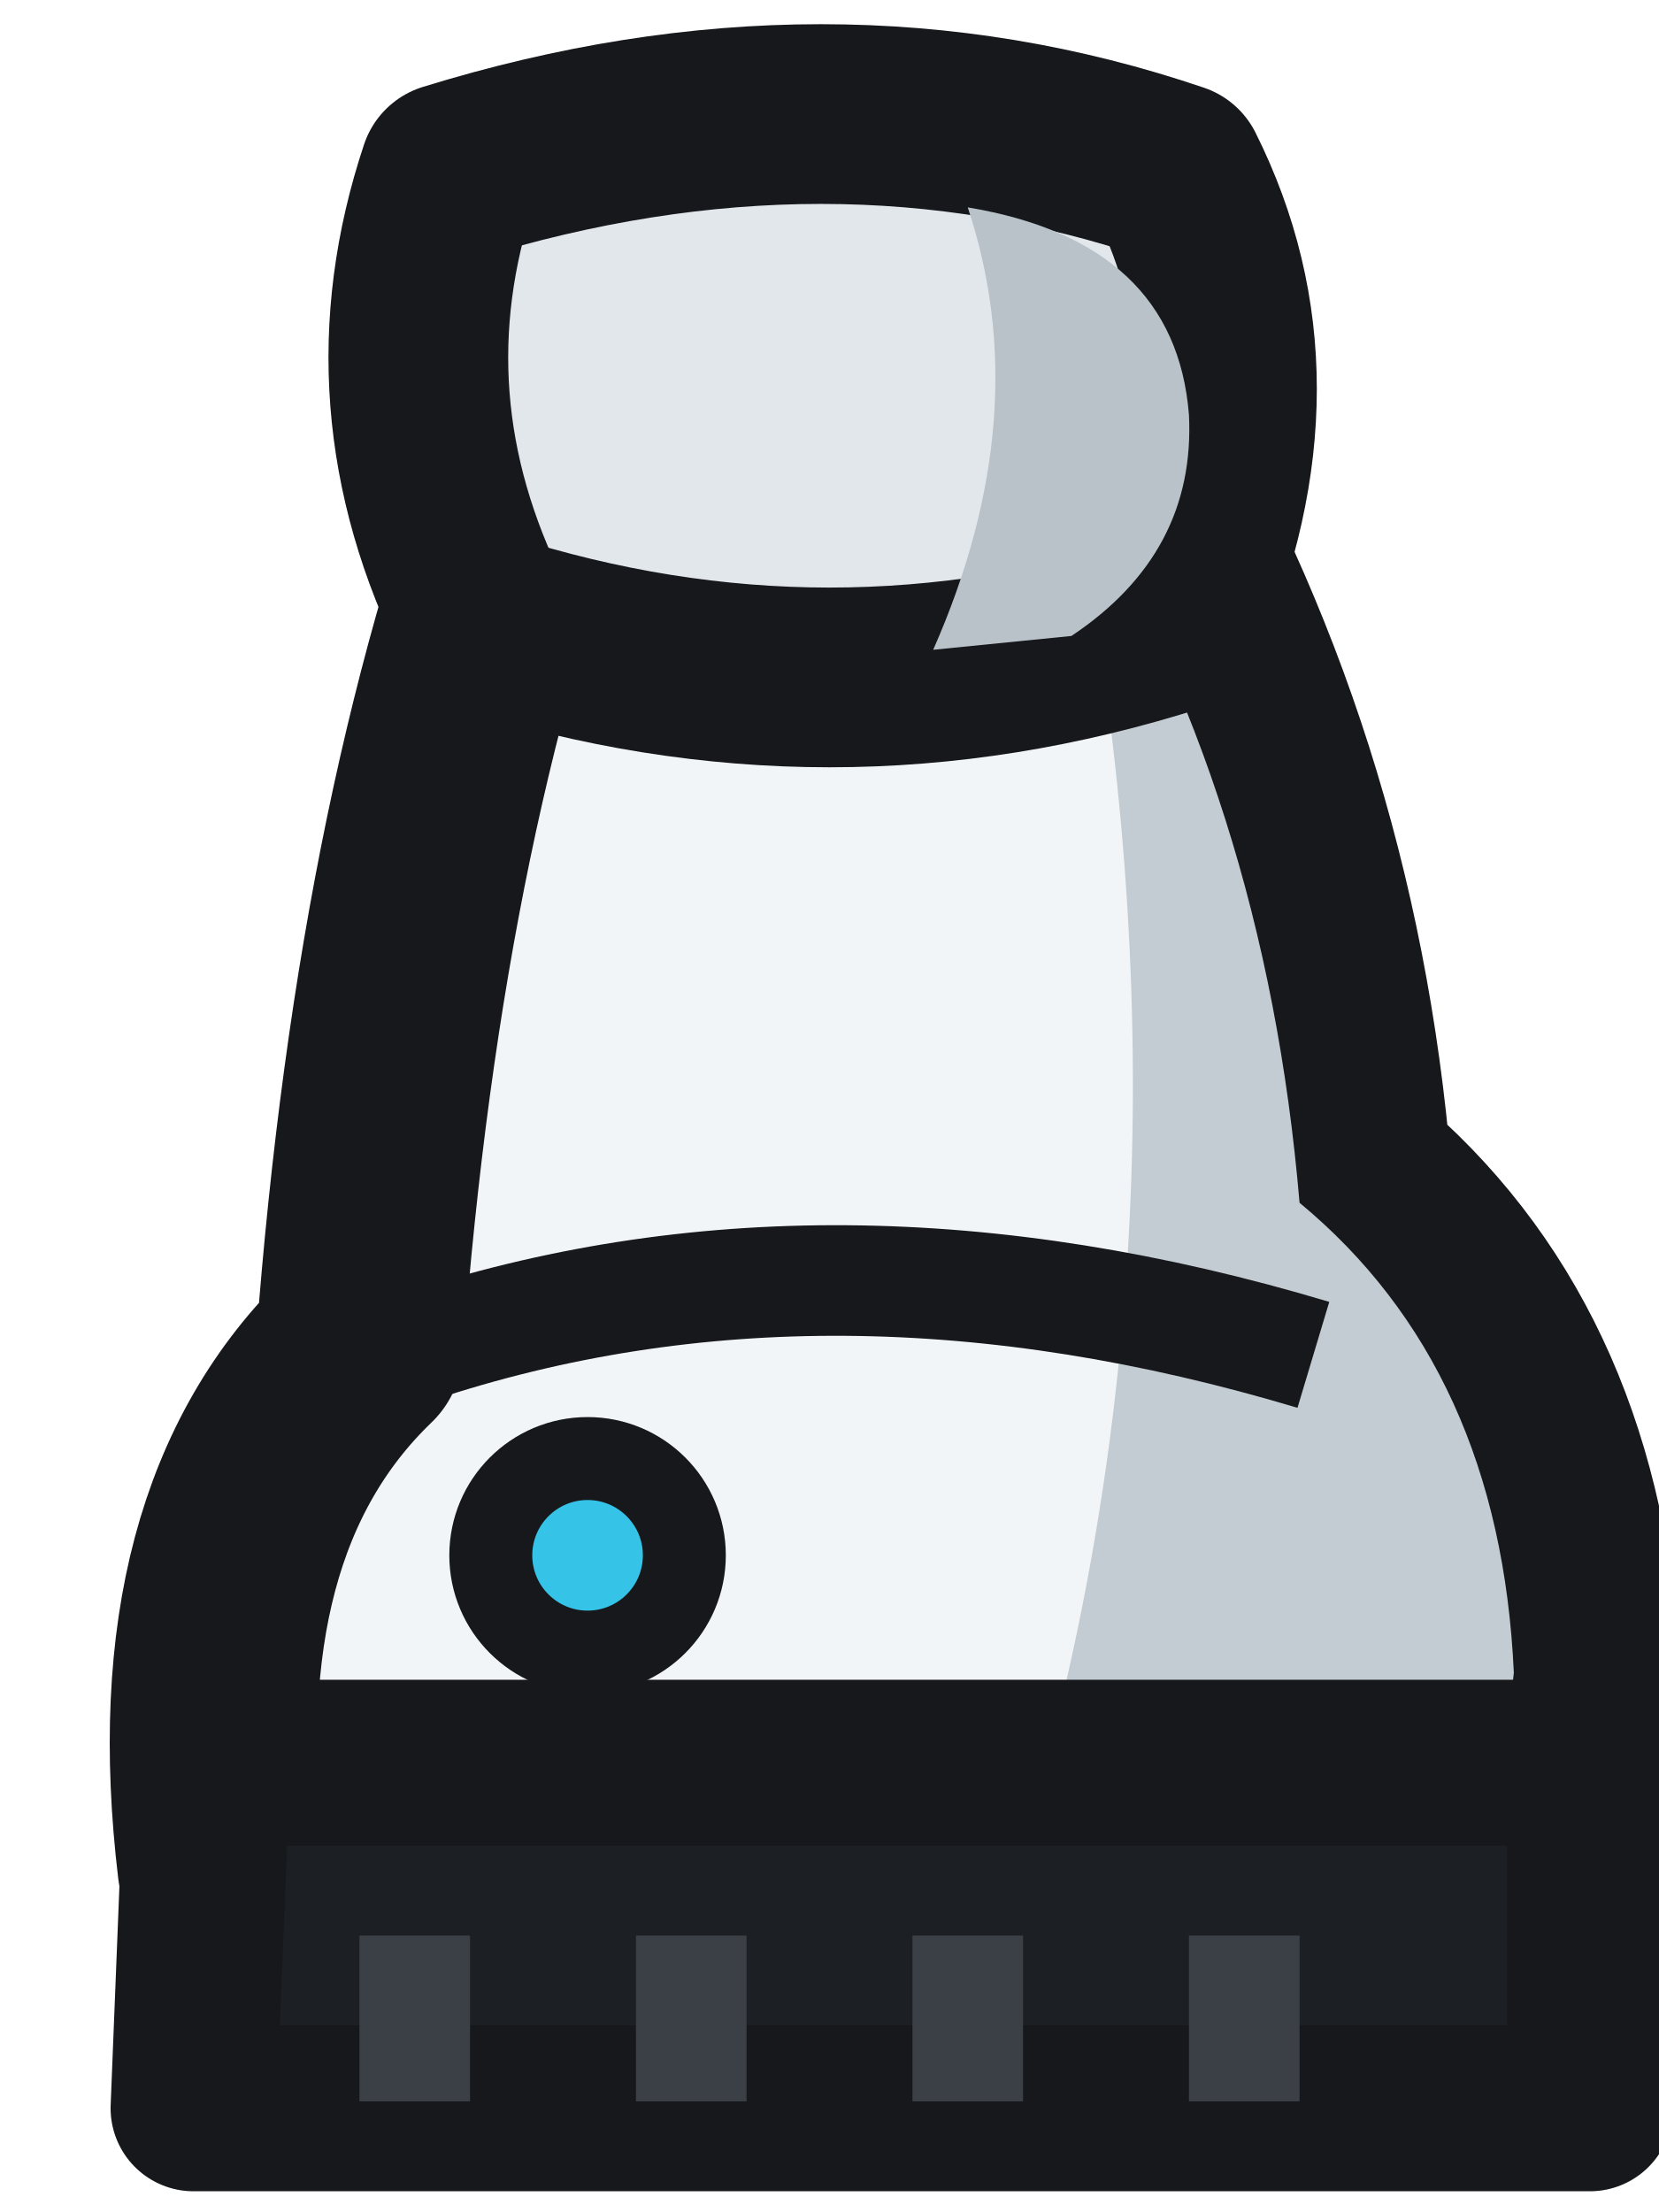
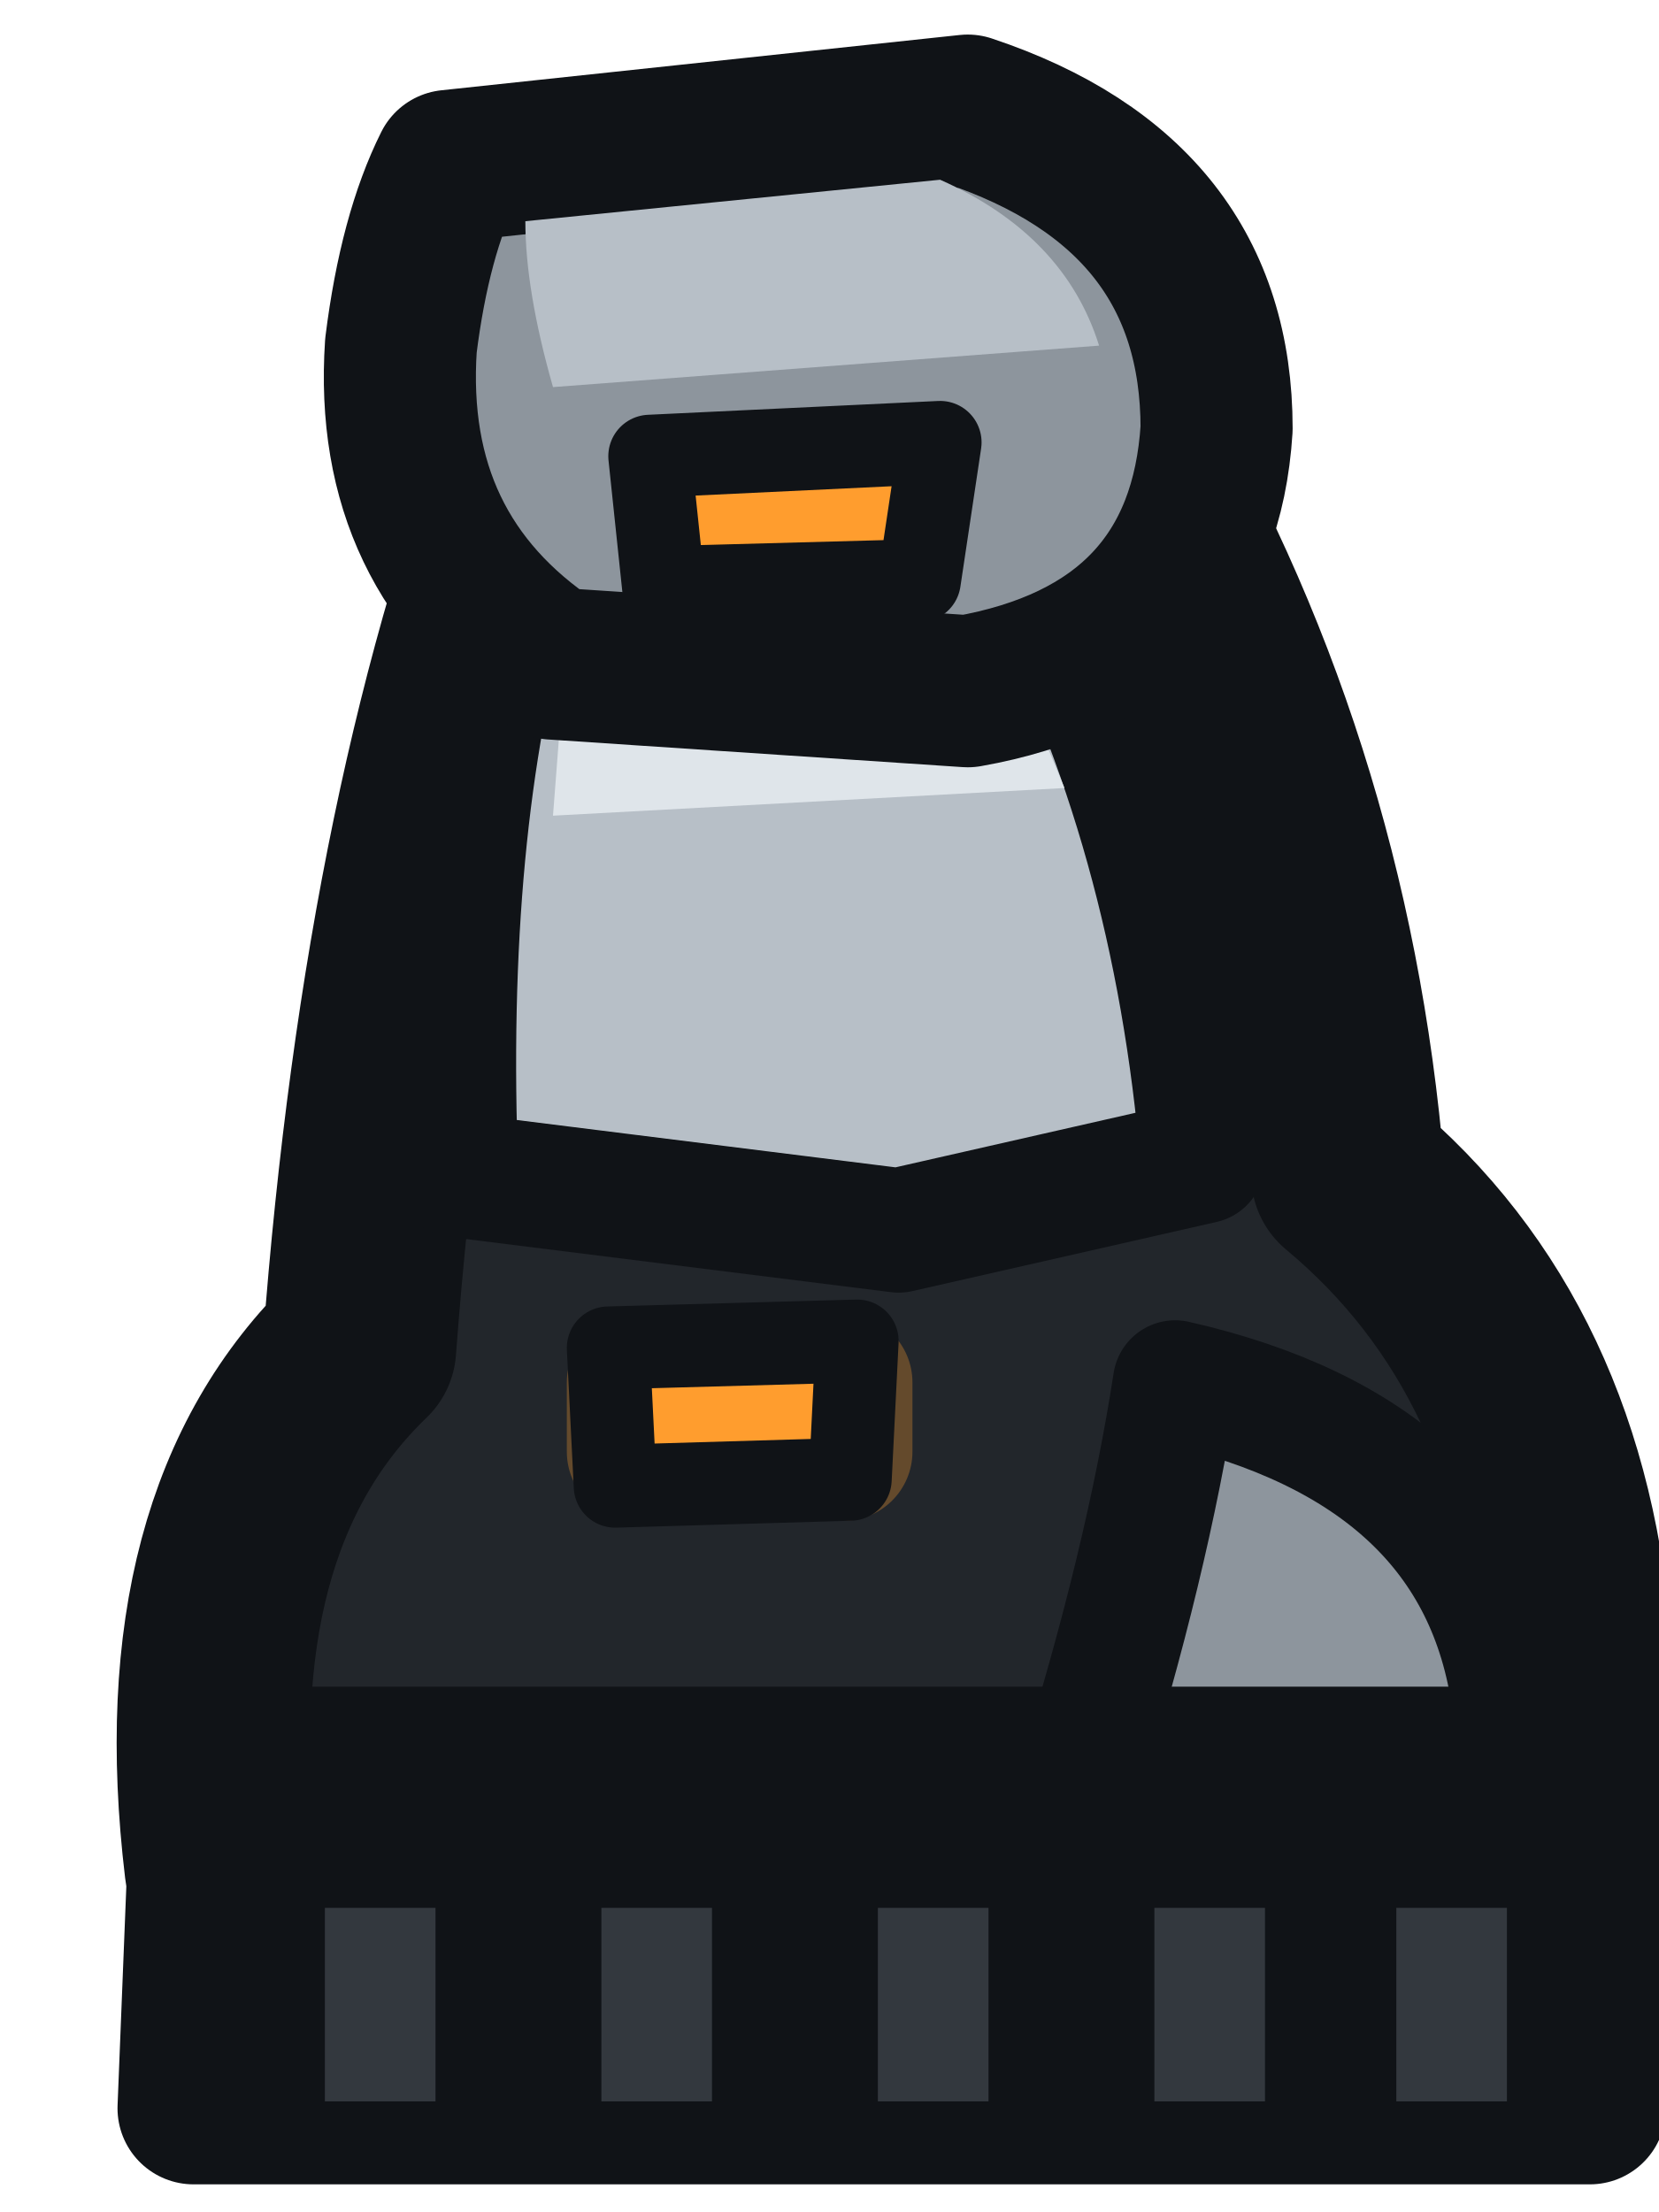
<svg xmlns="http://www.w3.org/2000/svg" width="24" height="32" viewBox="0 0 24 32">
-   <g stroke="#16181b" stroke-width="3" stroke-linejoin="round" stroke-linecap="round">
-     <path d="M8 6 L16 6 Q19 11 19.5 17 Q22.5 19.5 22.8 24 L22.5 27 L3.2 27 Q2.6 22 5.2 19.5 Q5.8 11.5 8 6 Z" fill="#f2f5f7" />
+   <g stroke="#101317" stroke-width="2.8" stroke-linejoin="round" stroke-linecap="round">
+     <path d="M8 6 L16 6 Q19 11 19.5 17 Q22.5 19.5 22.8 24 L22.5 27 L3.2 27 Q2.6 22 5.2 19.5 Q5.8 11.5 8 6 Z" fill="#22262b" />
  </g>
-   <path d="M15.5 7 Q18.3 11.5 18.8 17.4 Q21.7 19.8 21.9 24.2 L21.7 26 L15 26 Q17.5 17 15.5 7 Z" fill="#c4ccd3" />
-   <path d="M6 19.5 Q12 17.5 19 19.6" fill="none" stroke="#16181b" stroke-width="1.6" />
-   <g stroke="#16181b" stroke-width="2.4" stroke-linejoin="round">
-     <path d="M3 25.5 L23 25.5 L23 30.5 L2.8 30.5 Z" fill="#1c1f23" />
+   <g stroke="#101317" stroke-width="1.8" stroke-linejoin="round">
+     <path d="M7.4 8.5 L15 8.2 Q17 12 17.4 16.8 L13 17.8 L6.6 17 Q6.4 12 7.4 8.5 Z" fill="#b7bfc7" />
  </g>
-   <path d="M6 30.4 L6 28 M10 30.4 L10 28 M14 30.4 L14 28 M18 30.4 L18 28" stroke="#3a4046" stroke-width="1.6" />
-   <g stroke="#16181b" stroke-width="2.6" stroke-linejoin="round">
-     <path d="M6.5 2.5 Q12 0.8 17 2.5 Q18.5 5.5 17 9 Q12 10.6 7 9 Q5.4 5.8 6.5 2.5 Z" fill="#e2e7ec" />
+   <path d="M8.2 9.2 L14.4 9 L15.4 11.4 L8 11.8 Z" fill="#dfe5ea" />
+   <rect x="8.2" y="19" width="5" height="3" rx="1" fill="#ff9d2e" opacity="0.3" />
+   <path d="M8.8 19.5 L12.4 19.4 L12.3 21.4 L8.9 21.5 Z" fill="#ff9d2e" stroke="#101317" stroke-width="1.2" stroke-linejoin="round" />
+   <path d="M17 20 Q21.4 21 21.9 24.6 L21.7 25.8 L15.6 25.8 Q16.6 22.6 17 20 Z" fill="#8d959d" stroke="#101317" stroke-width="1.8" stroke-linejoin="round" />
+   <g stroke="#101317" stroke-width="2.2" stroke-linejoin="round">
+     <path d="M3 25.5 L23 25.5 L23 30.5 L2.8 30.5 Z" fill="#101317" />
  </g>
-   <path d="M14 3 Q17 3.5 17.2 6 Q17.3 8 15.5 9.2 L13.5 9.4 Q15 6 14 3 Z" fill="#b9c2c9" />
-   <circle cx="8.5" cy="22.5" r="1.4" fill="#35c4e8" stroke="#16181b" stroke-width="1.2" />
+   <path d="M5.5 30.4 L5.5 27.6 M9.5 30.4 L9.5 27.6 M13.5 30.4 L13.5 27.6 M17.5 30.4 L17.5 27.6 M21 30.4 L21 27.6" stroke="#33383e" stroke-width="1.6" />
+   <g stroke="#101317" stroke-width="2.2" stroke-linejoin="round">
+     <path d="M6.5 2.4 L14 1.6 Q17.6 2.8 17.6 6.2 Q17.4 9.4 14 10 L8 9.6 Q5.6 8 5.8 5 Q6 3.4 6.5 2.4 Z" fill="#8d959d" />
+   </g>
+   <path d="M7.6 3.2 L13.6 2.6 Q15.4 3.4 15.9 5 L8 5.6 Q7.6 4.2 7.6 3.2 Z" fill="#b7bfc7" />
+   <path d="M9.4 6.6 L13.6 6.4 L13.3 8.4 L9.6 8.5 Z" fill="#ff9d2e" stroke="#101317" stroke-width="1.2" stroke-linejoin="round" />
</svg>
